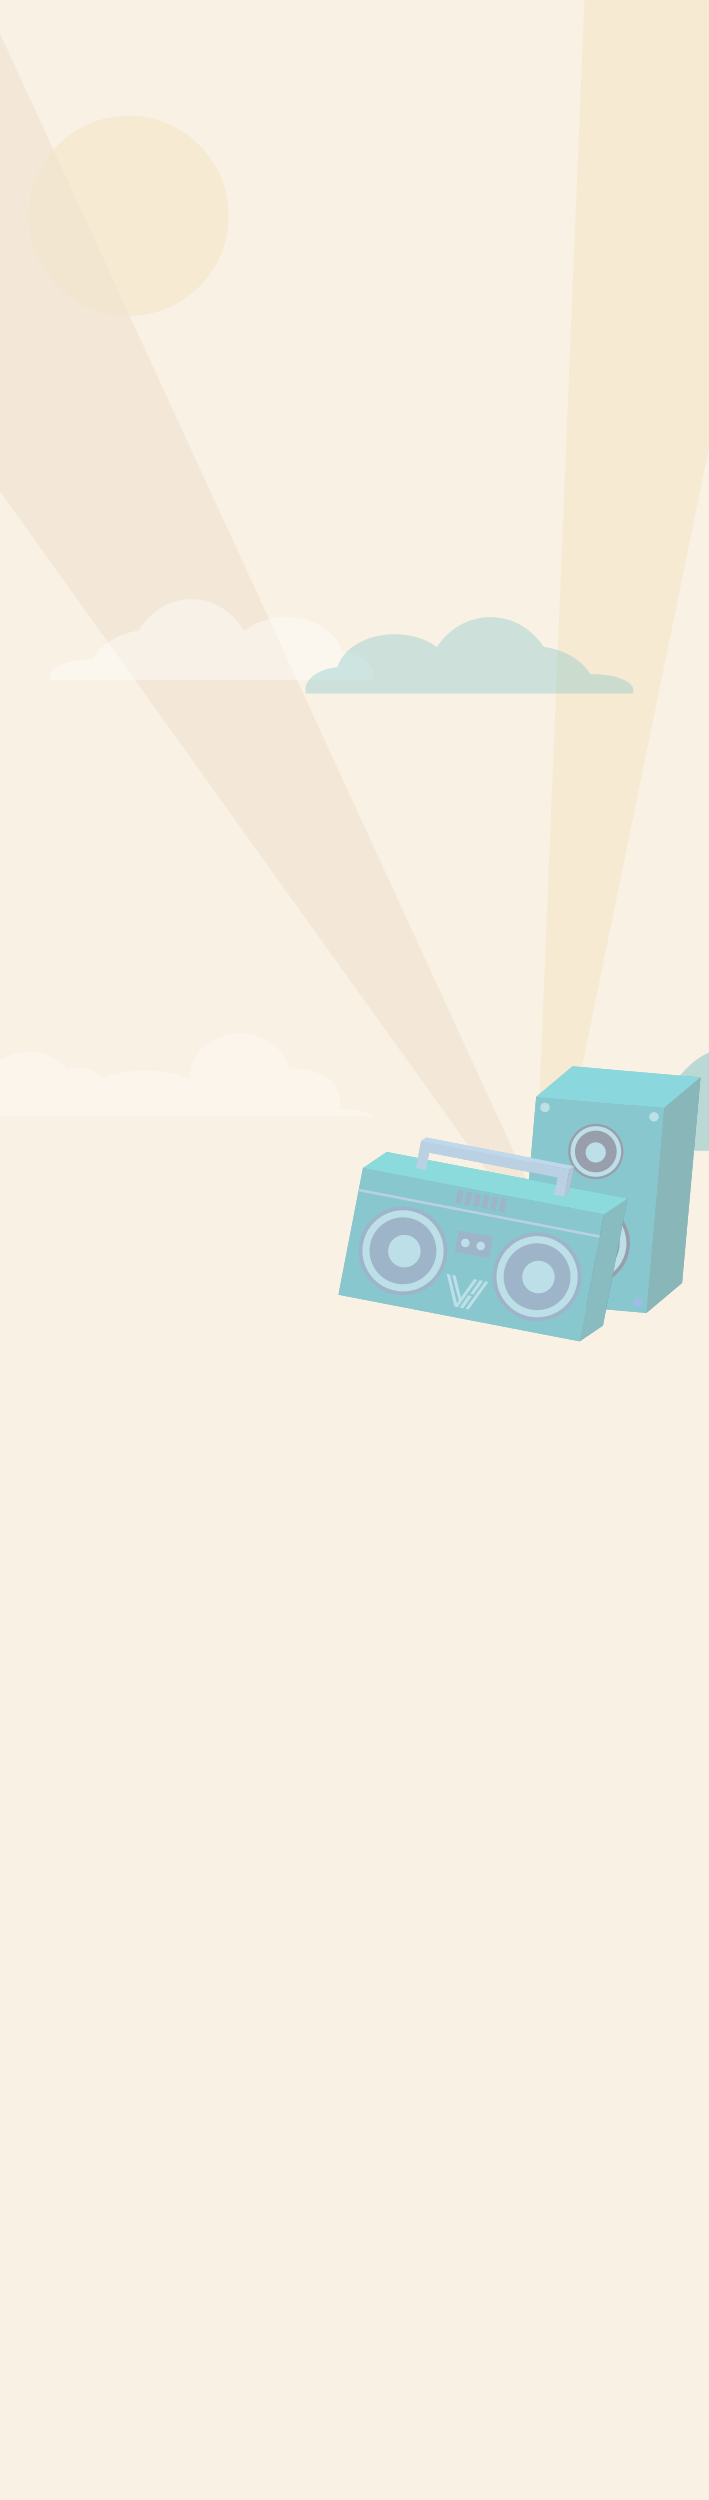
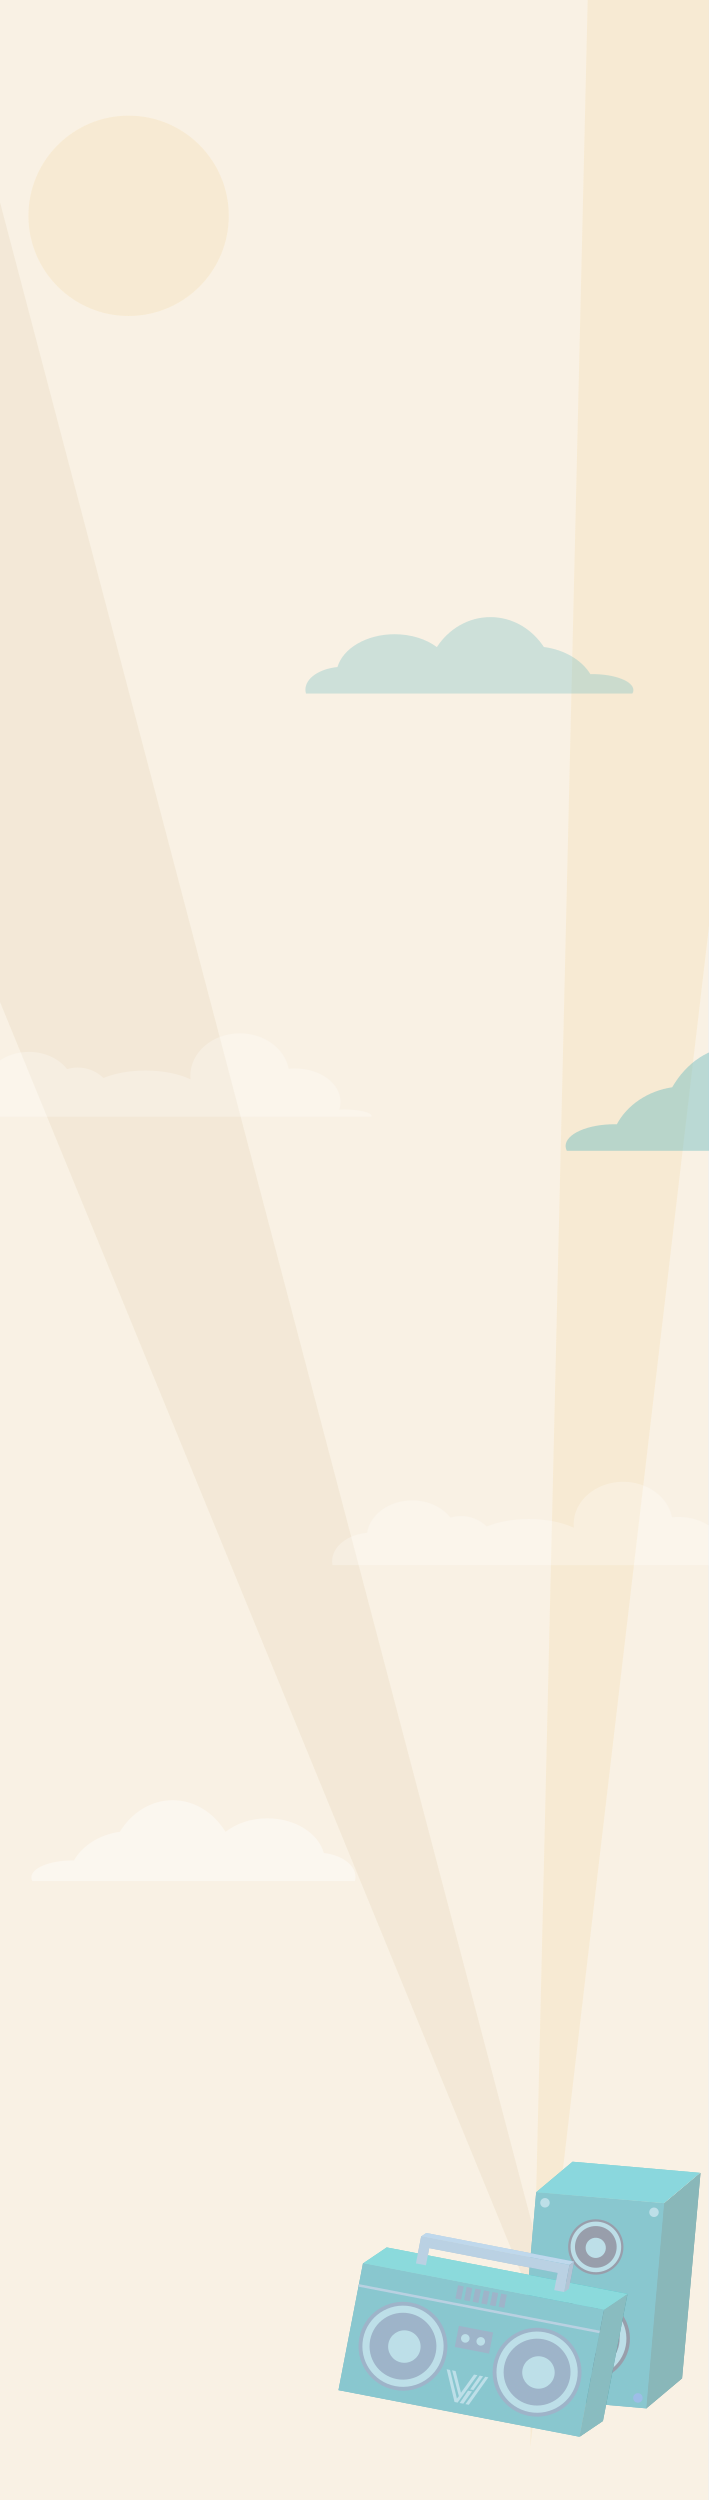
- <svg xmlns="http://www.w3.org/2000/svg" viewBox="0 0 1121 3956">
+ <svg xmlns="http://www.w3.org/2000/svg" version="1.1" viewBox="0 0 1121 3956">
  <defs>
-     <style>
-       .cls-1, .cls-3, .cls-4 {
+     <style>.cls-1, .cls-3, .cls-4 {
        isolation: isolate;
      }

      .cls-2 {
        fill: #f9f1e4;
      }

      .cls-3 {
        fill: #f7e6c6;
        opacity: 0.58;
      }

      .cls-4 {
        fill: #efe3ce;
        opacity: 0.6;
      }

      .cls-5 {
        opacity: 0.4;
      }

      .cls-6 {
        fill: #fff;
      }

      .cls-7 {
        opacity: 0.25;
      }

      .cls-8 {
        opacity: 0.43;
      }

      .cls-9 {
        fill: #66b9bf;
      }

      .cls-10 {
        opacity: 0.3;
      }

      .cls-11 {
        fill: #07889b;
      }

      .cls-12 {
        fill: #27334f;
      }

      .cls-13 {
        fill: #74bbce;
      }

      .cls-14 {
        fill: #3175cd;
      }

      .cls-15 {
        fill: #06666d;
      }

      .cls-16 {
        fill: #09abb7;
      }

      .cls-17 {
        opacity: 0.5;
      }

      .cls-18 {
        opacity: 0.05;
        mix-blend-mode: lighten;
      }

      .cls-19 {
        fill: #33608c;
      }

      .cls-20 {
        fill: #6c9fc1;
      }

      .cls-21 {
        fill: #0bb1b5;
      }

      .cls-22 {
        fill: #06727a;
      }

      .cls-23 {
        fill: #6e9fc4;
      }

      .cls-24 {
        fill: #78add6;
      }

      .cls-25 {
        fill: #5c83a7;
-       }
-     </style>
+       }</style>
  </defs>
-   <g class="cls-1">
-     <g id="Layer_1" data-name="Layer 1">
+   <g class="cls-1" style="isolation:isolate">
+     <g data-name="Layer 1">
      <g id="portrait_bg" data-name="portrait bg">
-         <rect class="cls-2" width="1121" height="1978" />
-       </g>
-       <g>
-         <circle class="cls-3" cx="203.5" cy="341.5" r="158.5" />
-         <polygon class="cls-4" points="-62 -82 -415 198 930 2077 -62 -82" />
-         <g class="cls-5">
-           <path class="cls-6" d="M592,1069.4c0-18.9-21.6-34.6-50.1-37.8-8.6-31.4-45.4-54.9-89.4-54.9-26,0-49.5,8.2-66.1,21.4-18.6-30.3-49.1-50.1-83.7-50.1s-65.1,19.8-83.6,50c-32.3,4.5-59.3,21.9-72.7,45.4h-3c-35.5,0-64.3,12-64.3,26.8a13.16,13.16,0,0,0,1.5,5.8H591.1a25,25,0,0,0,.9-6.6Z" />
-         </g>
-         <polygon class="cls-3" points="931.7 -172.2 839 2088 1330 -305 931.7 -172.2" />
-         <g class="cls-7">
-           <path class="cls-6" d="M402.5,1766.8a.35.35,0,0,0,.1.2h-.3l.2-.2Z" />
-           <path class="cls-6" d="M-81,1761c0-23.2,24.1-42.4,55.3-45.2,4.6-28.9,34.8-51.3,71.3-51.3,25.5,0,47.9,10.9,60.6,27.3a58.25,58.25,0,0,1,57.5,14c17.8-7.3,41-11.8,66.5-11.8,27.8,0,53,5.3,71.3,13.9a50.63,50.63,0,0,1-.3-5.5c0-37.2,35.1-67.3,78.4-67.3,38.9,0,71.1,24.3,77.3,56.1,3.3-.3,6.7-.5,10.1-.5,39.7,0,71.9,23.7,71.9,52.9a42,42,0,0,1-1.9,12.2c2.5-.1,5-.2,7.7-.2,23.9,0,43.3,4.7,43.3,10.4a3.55,3.55,0,0,1-.2,1H402.6c-.1-.1-.1-.1-.1-.2h-.1c0,.1-.1.1-.1.2H-80.5a40.62,40.62,0,0,1-.5-6Z" />
-         </g>
-         <rect class="cls-2" y="1978" width="1121" height="1978" />
-       </g>
-       <g class="cls-8">
-         <path class="cls-9" d="M1513,1812.5c0-24.4-26-44.7-60.3-48.7-10.4-40.4-54.7-70.8-107.7-70.8-31.3,0-59.6,10.6-79.7,27.6-22.4-39.1-59.2-64.6-100.8-64.6s-78.4,25.5-100.8,64.5c-38.9,5.8-71.4,28.2-87.6,58.5h-3.6c-42.8,0-77.5,15.4-77.5,34.5a16.68,16.68,0,0,0,1.9,7.5h615A34.77,34.77,0,0,0,1513,1812.5Z" />
-       </g>
-       <g class="cls-10">
-         <path class="cls-9" d="M483.3,1091.2c0-17.9,21.9-32.8,50.7-35.7,8.7-29.6,45.9-51.9,90.4-51.9,26.3,0,50.1,7.8,66.9,20.3,18.8-28.7,49.7-47.4,84.7-47.4s65.8,18.7,84.6,47.3c32.7,4.3,60,20.7,73.6,42.9h3c35.9,0,65.1,11.3,65.1,25.3a11.25,11.25,0,0,1-1.6,5.5H484.2A22.84,22.84,0,0,1,483.3,1091.2Z" />
-       </g>
-       <g>
-         <g>
-           <g>
-             <g>
-               <rect class="cls-11" x="773.03" y="1804.67" width="325.69" height="203.79" transform="translate(-1044.61 2673.75) rotate(-85.03)" />
-               <circle class="cls-12" cx="930.55" cy="1967.43" r="66.3" transform="translate(-1110.1 2724.03) rotate(-85.03)" />
-               <circle class="cls-13" cx="930.34" cy="1969.59" r="24.2" transform="translate(-1112.44 2725.79) rotate(-85.03)" />
-               <path class="cls-13" d="M935.91,1907a60.58,60.58,0,1,0,55.1,65.6h0A60.62,60.62,0,0,0,935.91,1907Zm-9.6,110a49.89,49.89,0,1,1,54-45.41h0a49.94,49.94,0,0,1-54,45.4Z" />
-               <circle class="cls-13" cx="862.38" cy="1752.32" r="7.5" transform="translate(-958.06 2459.64) rotate(-85.03)" />
-               <circle class="cls-14" cx="836.86" cy="2046.15" r="7.5" transform="translate(-1274.09 2702.6) rotate(-85.03)" />
-               <circle class="cls-13" cx="1034.88" cy="1767.32" r="7.5" transform="translate(-815.45 2645.19) rotate(-85.03)" />
-               <circle class="cls-14" cx="1009.36" cy="2061.13" r="7.5" transform="translate(-1131.47 2888.14) rotate(-85.03)" />
-               <circle class="cls-12" cx="942.81" cy="1822.21" r="43.8" transform="translate(-954.22 2603.61) rotate(-85.03)" />
-               <circle class="cls-13" cx="942.69" cy="1823.6" r="16" transform="translate(-955.72 2604.75) rotate(-85.03)" />
-               <path class="cls-13" d="M946.41,1782.21a40.05,40.05,0,1,0,36.4,43.4A40.05,40.05,0,0,0,946.41,1782.21ZM940,1855a33,33,0,1,1,35.7-30.05v.05A33,33,0,0,1,940,1855Z" />
+         <rect class="cls-2" width="1121" height="1978" fill="#f9f1e4" />
+       </g>
+       <rect class="cls-2" y="1978" width="1121" height="1978" fill="#f9f1e4" />
+       <circle class="cls-3" cx="203.5" cy="341.5" r="158.5" fill="#f7e6c6" opacity=".58" style="isolation:isolate" />
+       <polygon class="cls-4" transform="matrix(1 0 0 1.746 0 227.54)" points="-62 -82 -415 198 930 2077" fill="#efe3ce" opacity=".6" style="isolation:isolate" />
+       <g class="cls-5" transform="translate(-29.467 1900.6)" opacity=".4">
+         <path class="cls-6" d="m592 1069.4c0-18.9-21.6-34.6-50.1-37.8-8.6-31.4-45.4-54.9-89.4-54.9-26 0-49.5 8.2-66.1 21.4-18.6-30.3-49.1-50.1-83.7-50.1s-65.1 19.8-83.6 50c-32.3 4.5-59.3 21.9-72.7 45.4h-3c-35.5 0-64.3 12-64.3 26.8a13.16 13.16 0 0 0 1.5 5.8h510.5a25 25 0 0 0 0.9-6.6z" fill="#fff" />
+       </g>
+       <polygon class="cls-3" transform="matrix(1 0 0 1.746 0 227.54)" points="931.7 -172.2 839 2088 1330 -305" fill="#f7e6c6" opacity=".58" style="isolation:isolate" />
+       <g class="cls-7" fill="#fff" opacity=".25">
+         <path class="cls-6" d="m402.5 1766.8a0.35 0.35 0 0 0 0.1 0.2h-0.3z" />
+         <path class="cls-6" d="m-81 1761c0-23.2 24.1-42.4 55.3-45.2 4.6-28.9 34.8-51.3 71.3-51.3 25.5 0 47.9 10.9 60.6 27.3a58.25 58.25 0 0 1 57.5 14c17.8-7.3 41-11.8 66.5-11.8 27.8 0 53 5.3 71.3 13.9a50.63 50.63 0 0 1-0.3-5.5c0-37.2 35.1-67.3 78.4-67.3 38.9 0 71.1 24.3 77.3 56.1 3.3-0.3 6.7-0.5 10.1-0.5 39.7 0 71.9 23.7 71.9 52.9a42 42 0 0 1-1.9 12.2c2.5-0.1 5-0.2 7.7-0.2 23.9 0 43.3 4.7 43.3 10.4a3.55 3.55 0 0 1-0.2 1h-185.2c-0.1-0.1-0.1-0.1-0.1-0.2h-0.1c0 0.1-0.1 0.1-0.1 0.2h-482.8a40.62 40.62 0 0 1-0.5-6z" />
+       </g>
+       <g class="cls-7" transform="translate(606.54 709.67)" fill="#fff" opacity=".25">
+         <path class="cls-6" d="m402.5 1766.8a0.35 0.35 0 0 0 0.1 0.2h-0.3z" />
+         <path class="cls-6" d="m-81 1761c0-23.2 24.1-42.4 55.3-45.2 4.6-28.9 34.8-51.3 71.3-51.3 25.5 0 47.9 10.9 60.6 27.3a58.25 58.25 0 0 1 57.5 14c17.8-7.3 41-11.8 66.5-11.8 27.8 0 53 5.3 71.3 13.9a50.63 50.63 0 0 1-0.3-5.5c0-37.2 35.1-67.3 78.4-67.3 38.9 0 71.1 24.3 77.3 56.1 3.3-0.3 6.7-0.5 10.1-0.5 39.7 0 71.9 23.7 71.9 52.9a42 42 0 0 1-1.9 12.2c2.5-0.1 5-0.2 7.7-0.2 23.9 0 43.3 4.7 43.3 10.4a3.55 3.55 0 0 1-0.2 1h-185.2c-0.1-0.1-0.1-0.1-0.1-0.2h-0.1c0 0.1-0.1 0.1-0.1 0.2h-482.8a40.62 40.62 0 0 1-0.5-6z" />
+       </g>
+       <g class="cls-8" opacity=".43">
+         <path class="cls-9" d="m1513 1812.5c0-24.4-26-44.7-60.3-48.7-10.4-40.4-54.7-70.8-107.7-70.8-31.3 0-59.6 10.6-79.7 27.6-22.4-39.1-59.2-64.6-100.8-64.6s-78.4 25.5-100.8 64.5c-38.9 5.8-71.4 28.2-87.6 58.5h-3.6c-42.8 0-77.5 15.4-77.5 34.5a16.68 16.68 0 0 0 1.9 7.5h615a34.77 34.77 0 0 0 1.1-8.5z" fill="#66b9bf" />
+       </g>
+       <g class="cls-10" opacity=".3">
+         <path class="cls-9" d="m483.3 1091.2c0-17.9 21.9-32.8 50.7-35.7 8.7-29.6 45.9-51.9 90.4-51.9 26.3 0 50.1 7.8 66.9 20.3 18.8-28.7 49.7-47.4 84.7-47.4s65.8 18.7 84.6 47.3c32.7 4.3 60 20.7 73.6 42.9h3c35.9 0 65.1 11.3 65.1 25.3a11.25 11.25 0 0 1-1.6 5.5h-516.5a22.84 22.84 0 0 1-0.9-6.3z" fill="#66b9bf" />
+       </g>
+       <g transform="translate(0 1733.4)">
+         <rect class="cls-11" transform="rotate(-85.03 935.87 1906.6)" x="773.03" y="1804.7" width="325.69" height="203.79" fill="#07889b" />
+         <circle class="cls-12" transform="rotate(-85.03 930.55 1967.4)" cx="930.55" cy="1967.4" r="66.3" fill="#27334f" />
+         <g fill="#74bbce">
+           <circle class="cls-13" transform="rotate(-85.03 930.34 1969.6)" cx="930.34" cy="1969.6" r="24.2" />
+           <path class="cls-13" d="m935.91 1907a60.58 60.58 0 1 0 55.1 65.6 60.62 60.62 0 0 0-55.1-65.6zm-9.6 110a49.89 49.89 0 1 1 54-45.41 49.94 49.94 0 0 1-54 45.4z" />
+           <circle class="cls-13" transform="rotate(-85.03 862.38 1752.3)" cx="862.38" cy="1752.3" r="7.5" />
+         </g>
+         <circle class="cls-14" transform="rotate(-85.03 836.87 2046.1)" cx="836.86" cy="2046.2" r="7.5" fill="#3175cd" />
+         <circle class="cls-13" transform="rotate(-85.03 1034.9 1767.3)" cx="1034.9" cy="1767.3" r="7.5" fill="#74bbce" />
+         <circle class="cls-14" transform="rotate(-85.03 1009.4 2061.1)" cx="1009.4" cy="2061.1" r="7.5" fill="#3175cd" />
+         <circle class="cls-12" transform="rotate(-85.03 942.81 1822.2)" cx="942.81" cy="1822.2" r="43.8" fill="#27334f" />
+         <circle class="cls-13" transform="rotate(-85.03 942.69 1823.6)" cx="942.69" cy="1823.6" r="16" fill="#74bbce" />
+         <path class="cls-13" d="m946.41 1782.2a40.05 40.05 0 1 0 36.4 43.4 40.05 40.05 0 0 0-36.4-43.4zm-6.41 72.79a33 33 0 1 1 35.7-30.05v0.05a33 33 0 0 1-35.7 30z" fill="#74bbce" />
+         <polyline class="cls-15" points="1079.3 2030.1 1022.8 2077.6 1051 1753.2 1108.5 1704.9" fill="#06666d" />
+         <polygon class="cls-16" points="848.51 1735.6 906.01 1687.3 1107.6 1704.9 1050.6 1752.7" fill="#09abb7" />
+         <g class="cls-17" opacity=".5">
+           <g fill="#fff">
+             <rect class="cls-6" transform="rotate(-85.03 935.87 1906.6)" x="773.03" y="1804.7" width="325.69" height="203.79" />
+             <circle class="cls-6" transform="rotate(-85.03 930.55 1967.4)" cx="930.55" cy="1967.4" r="66.3" />
+             <circle class="cls-6" transform="rotate(-85.03 930.34 1969.6)" cx="930.34" cy="1969.6" r="24.2" />
+             <path class="cls-6" d="m935.91 1907a60.58 60.58 0 1 0 55.1 65.6 60.62 60.62 0 0 0-55.1-65.6zm-9.6 110a49.89 49.89 0 1 1 54-45.41 49.94 49.94 0 0 1-54 45.4z" />
+             <circle class="cls-6" transform="rotate(-85.03 862.38 1752.3)" cx="862.38" cy="1752.3" r="7.5" />
+             <circle class="cls-6" transform="rotate(-85.03 836.87 2046.1)" cx="836.86" cy="2046.2" r="7.5" />
+             <circle class="cls-6" transform="rotate(-85.03 1034.9 1767.3)" cx="1034.9" cy="1767.3" r="7.5" />
+             <circle class="cls-6" transform="rotate(-85.03 1009.4 2061.1)" cx="1009.4" cy="2061.1" r="7.5" />
+             <circle class="cls-6" transform="rotate(-85.03 942.81 1822.2)" cx="942.81" cy="1822.2" r="43.8" />
+             <circle class="cls-6" transform="rotate(-85.03 942.69 1823.6)" cx="942.69" cy="1823.6" r="16" />
+             <path class="cls-6" d="m946.41 1782.2a40.05 40.05 0 1 0 36.4 43.4 40.05 40.05 0 0 0-36.4-43.4zm-6.41 72.79a33 33 0 1 1 35.7-30.05v0.05a33 33 0 0 1-35.7 30z" />
+             <polyline class="cls-6" points="1079.3 2030.1 1022.8 2077.6 1051 1753.2 1108.5 1704.9" />
+             <polygon class="cls-6" points="848.51 1735.6 906.01 1687.3 1107.6 1704.9 1050.6 1752.7" />
+           </g>
+         </g>
+         <g class="cls-18" opacity=".05" style="mix-blend-mode:lighten">
+           <g fill="#fff">
+             <rect class="cls-6" transform="rotate(-85.03 935.87 1906.6)" x="773.03" y="1804.7" width="325.69" height="203.79" />
+             <circle class="cls-6" transform="rotate(-85.03 930.55 1967.4)" cx="930.55" cy="1967.4" r="66.3" />
+             <circle class="cls-6" transform="rotate(-85.03 930.34 1969.6)" cx="930.34" cy="1969.6" r="24.2" />
+             <path class="cls-6" d="m935.91 1907a60.58 60.58 0 1 0 55.1 65.6 60.62 60.62 0 0 0-55.1-65.6zm-9.6 110a49.89 49.89 0 1 1 54-45.41 49.94 49.94 0 0 1-54 45.4z" />
+             <circle class="cls-6" transform="rotate(-85.03 862.38 1752.3)" cx="862.38" cy="1752.3" r="7.5" />
+             <circle class="cls-6" transform="rotate(-85.03 836.87 2046.1)" cx="836.86" cy="2046.2" r="7.5" />
+             <circle class="cls-6" transform="rotate(-85.03 1034.9 1767.3)" cx="1034.9" cy="1767.3" r="7.5" />
+             <circle class="cls-6" transform="rotate(-85.03 1009.4 2061.1)" cx="1009.4" cy="2061.1" r="7.5" />
+             <circle class="cls-6" transform="rotate(-85.03 942.81 1822.2)" cx="942.81" cy="1822.2" r="43.8" />
+             <circle class="cls-6" transform="rotate(-85.03 942.69 1823.6)" cx="942.69" cy="1823.6" r="16" />
+             <path class="cls-6" d="m946.41 1782.2a40.05 40.05 0 1 0 36.4 43.4 40.05 40.05 0 0 0-36.4-43.4zm-6.41 72.79a33 33 0 1 1 35.7-30.05v0.05a33 33 0 0 1-35.7 30z" />
+             <polyline class="cls-6" points="1079.3 2030.1 1022.8 2077.6 1051 1753.2 1108.5 1704.9" />
+             <polygon class="cls-6" points="848.51 1735.6 906.01 1687.3 1107.6 1704.9 1050.6 1752.7" />
+           </g>
+           <g class="cls-17" opacity=".5">
+             <g fill="#fff">
+               <rect class="cls-6" transform="rotate(-85.03 935.87 1906.6)" x="773.03" y="1804.7" width="325.69" height="203.79" />
+               <circle class="cls-6" transform="rotate(-85.03 930.55 1967.4)" cx="930.55" cy="1967.4" r="66.3" />
+               <circle class="cls-6" transform="rotate(-85.03 930.34 1969.6)" cx="930.34" cy="1969.6" r="24.2" />
+               <path class="cls-6" d="m935.91 1907a60.58 60.58 0 1 0 55.1 65.6 60.62 60.62 0 0 0-55.1-65.6zm-9.6 110a49.89 49.89 0 1 1 54-45.41 49.94 49.94 0 0 1-54 45.4z" />
+               <circle class="cls-6" transform="rotate(-85.03 862.38 1752.3)" cx="862.38" cy="1752.3" r="7.5" />
+               <circle class="cls-6" transform="rotate(-85.03 836.87 2046.1)" cx="836.86" cy="2046.2" r="7.5" />
+               <circle class="cls-6" transform="rotate(-85.03 1034.9 1767.3)" cx="1034.9" cy="1767.3" r="7.5" />
+               <circle class="cls-6" transform="rotate(-85.03 1009.4 2061.1)" cx="1009.4" cy="2061.1" r="7.5" />
+               <circle class="cls-6" transform="rotate(-85.03 942.81 1822.2)" cx="942.81" cy="1822.2" r="43.8" />
+               <circle class="cls-6" transform="rotate(-85.03 942.69 1823.6)" cx="942.69" cy="1823.6" r="16" />
+               <path class="cls-6" d="m946.41 1782.2a40.05 40.05 0 1 0 36.4 43.4 40.05 40.05 0 0 0-36.4-43.4zm-6.41 72.79a33 33 0 1 1 35.7-30.05v0.05a33 33 0 0 1-35.7 30z" />
+               <polyline class="cls-6" points="1079.3 2030.1 1022.8 2077.6 1051 1753.2 1108.5 1704.9" />
+               <polygon class="cls-6" points="848.51 1735.6 906.01 1687.3 1107.6 1704.9 1050.6 1752.7" />
            </g>
-             <polyline class="cls-15" points="1079.31 2030.11 1022.81 2077.61 1051.01 1753.21 1108.51 1704.91" />
-             <polygon class="cls-16" points="848.51 1735.61 906.01 1687.31 1107.61 1704.91 1050.61 1752.71 848.51 1735.61" />
-           </g>
-           <g class="cls-17">
-             <g>
-               <g>
-                 <rect class="cls-6" x="773.03" y="1804.67" width="325.69" height="203.79" transform="translate(-1044.61 2673.75) rotate(-85.03)" />
-                 <circle class="cls-6" cx="930.55" cy="1967.43" r="66.3" transform="translate(-1110.1 2724.03) rotate(-85.03)" />
-                 <circle class="cls-6" cx="930.34" cy="1969.59" r="24.2" transform="translate(-1112.44 2725.79) rotate(-85.03)" />
-                 <path class="cls-6" d="M935.91,1907a60.58,60.58,0,1,0,55.1,65.6h0A60.62,60.62,0,0,0,935.91,1907Zm-9.6,110a49.89,49.89,0,1,1,54-45.41h0a49.94,49.94,0,0,1-54,45.4Z" />
-                 <circle class="cls-6" cx="862.38" cy="1752.32" r="7.5" transform="translate(-958.06 2459.64) rotate(-85.03)" />
-                 <circle class="cls-6" cx="836.86" cy="2046.15" r="7.5" transform="translate(-1274.09 2702.6) rotate(-85.03)" />
-                 <circle class="cls-6" cx="1034.88" cy="1767.32" r="7.5" transform="translate(-815.45 2645.19) rotate(-85.03)" />
-                 <circle class="cls-6" cx="1009.36" cy="2061.13" r="7.5" transform="translate(-1131.47 2888.14) rotate(-85.03)" />
-                 <circle class="cls-6" cx="942.81" cy="1822.21" r="43.8" transform="translate(-954.22 2603.61) rotate(-85.03)" />
-                 <circle class="cls-6" cx="942.69" cy="1823.6" r="16" transform="translate(-955.72 2604.75) rotate(-85.03)" />
-                 <path class="cls-6" d="M946.41,1782.21a40.05,40.05,0,1,0,36.4,43.4A40.05,40.05,0,0,0,946.41,1782.21ZM940,1855a33,33,0,1,1,35.7-30.05v.05A33,33,0,0,1,940,1855Z" />
-               </g>
-               <polyline class="cls-6" points="1079.31 2030.11 1022.81 2077.61 1051.01 1753.21 1108.51 1704.91" />
-               <polygon class="cls-6" points="848.51 1735.61 906.01 1687.31 1107.61 1704.91 1050.61 1752.71 848.51 1735.61" />
-             </g>
-           </g>
-         </g>
-         <g class="cls-18">
-           <g>
-             <g>
-               <g>
-                 <rect class="cls-6" x="773.03" y="1804.67" width="325.69" height="203.79" transform="translate(-1044.61 2673.75) rotate(-85.03)" />
-                 <circle class="cls-6" cx="930.55" cy="1967.43" r="66.3" transform="translate(-1110.1 2724.03) rotate(-85.03)" />
-                 <circle class="cls-6" cx="930.34" cy="1969.59" r="24.2" transform="translate(-1112.44 2725.79) rotate(-85.03)" />
-                 <path class="cls-6" d="M935.91,1907a60.58,60.58,0,1,0,55.1,65.6h0A60.62,60.62,0,0,0,935.91,1907Zm-9.6,110a49.89,49.89,0,1,1,54-45.41h0a49.94,49.94,0,0,1-54,45.4Z" />
-                 <circle class="cls-6" cx="862.38" cy="1752.32" r="7.5" transform="translate(-958.06 2459.64) rotate(-85.03)" />
-                 <circle class="cls-6" cx="836.86" cy="2046.15" r="7.5" transform="translate(-1274.09 2702.6) rotate(-85.03)" />
-                 <circle class="cls-6" cx="1034.88" cy="1767.32" r="7.5" transform="translate(-815.45 2645.19) rotate(-85.03)" />
-                 <circle class="cls-6" cx="1009.36" cy="2061.13" r="7.5" transform="translate(-1131.47 2888.14) rotate(-85.03)" />
-                 <circle class="cls-6" cx="942.81" cy="1822.21" r="43.8" transform="translate(-954.22 2603.61) rotate(-85.03)" />
-                 <circle class="cls-6" cx="942.69" cy="1823.6" r="16" transform="translate(-955.72 2604.75) rotate(-85.03)" />
-                 <path class="cls-6" d="M946.41,1782.21a40.05,40.05,0,1,0,36.4,43.4A40.05,40.05,0,0,0,946.41,1782.21ZM940,1855a33,33,0,1,1,35.7-30.05v.05A33,33,0,0,1,940,1855Z" />
-               </g>
-               <polyline class="cls-6" points="1079.31 2030.11 1022.81 2077.61 1051.01 1753.21 1108.51 1704.91" />
-               <polygon class="cls-6" points="848.51 1735.61 906.01 1687.31 1107.61 1704.91 1050.61 1752.71 848.51 1735.61" />
-             </g>
-             <g class="cls-17">
-               <g>
-                 <g>
-                   <rect class="cls-6" x="773.03" y="1804.67" width="325.69" height="203.79" transform="translate(-1044.61 2673.75) rotate(-85.03)" />
-                   <circle class="cls-6" cx="930.55" cy="1967.43" r="66.3" transform="translate(-1110.1 2724.03) rotate(-85.03)" />
-                   <circle class="cls-6" cx="930.34" cy="1969.59" r="24.2" transform="translate(-1112.44 2725.79) rotate(-85.03)" />
-                   <path class="cls-6" d="M935.91,1907a60.58,60.58,0,1,0,55.1,65.6h0A60.62,60.62,0,0,0,935.91,1907Zm-9.6,110a49.89,49.89,0,1,1,54-45.41h0a49.94,49.94,0,0,1-54,45.4Z" />
-                   <circle class="cls-6" cx="862.38" cy="1752.32" r="7.5" transform="translate(-958.06 2459.64) rotate(-85.03)" />
-                   <circle class="cls-6" cx="836.86" cy="2046.15" r="7.5" transform="translate(-1274.09 2702.6) rotate(-85.03)" />
-                   <circle class="cls-6" cx="1034.88" cy="1767.32" r="7.5" transform="translate(-815.45 2645.19) rotate(-85.03)" />
-                   <circle class="cls-6" cx="1009.36" cy="2061.13" r="7.5" transform="translate(-1131.47 2888.14) rotate(-85.03)" />
-                   <circle class="cls-6" cx="942.81" cy="1822.21" r="43.8" transform="translate(-954.22 2603.61) rotate(-85.03)" />
-                   <circle class="cls-6" cx="942.69" cy="1823.6" r="16" transform="translate(-955.72 2604.75) rotate(-85.03)" />
-                   <path class="cls-6" d="M946.41,1782.21a40.05,40.05,0,1,0,36.4,43.4A40.05,40.05,0,0,0,946.41,1782.21ZM940,1855a33,33,0,1,1,35.7-30.05v.05A33,33,0,0,1,940,1855Z" />
-                 </g>
-                 <polyline class="cls-6" points="1079.31 2030.11 1022.81 2077.61 1051.01 1753.21 1108.51 1704.91" />
-                 <polygon class="cls-6" points="848.51 1735.61 906.01 1687.31 1107.61 1704.91 1050.61 1752.71 848.51 1735.61" />
-               </g>
-             </g>
-           </g>
-         </g>
-       </g>
-       <g>
-         <g>
-           <g>
-             <rect class="cls-11" x="643.3" y="1790.92" width="204.8" height="388.39" transform="translate(-1344.86 2340.53) rotate(-79.06)" />
-             <g>
-               <circle class="cls-19" cx="637.67" cy="1979.34" r="70.3" transform="translate(-1426.71 2229.78) rotate(-79.06)" />
-               <circle class="cls-13" cx="639.87" cy="1979.79" r="25.7" transform="translate(-1425.38 2232.31) rotate(-79.06)" />
-               <path class="cls-13" d="M574.61,1967.11a64.27,64.27,0,1,0,75.3-50.9h0A64.32,64.32,0,0,0,574.61,1967.11Zm115,22.2a52.91,52.91,0,1,1-41.9-62,52.91,52.91,0,0,1,41.9,62h0Z" />
-             </g>
-             <g>
-               <circle class="cls-19" cx="849.86" cy="2020.36" r="70.3" transform="translate(-1295.07 2471.34) rotate(-79.06)" />
-               <circle class="cls-13" cx="852.05" cy="2020.8" r="25.7" transform="translate(-1293.73 2473.85) rotate(-79.06)" />
-               <path class="cls-13" d="M786.81,2008.11a64.27,64.27,0,1,0,75.3-50.9h0A64.32,64.32,0,0,0,786.81,2008.11Zm115,22.2a52.91,52.91,0,1,1-41.9-62,52.91,52.91,0,0,1,41.9,62h0Z" />
-             </g>
-             <rect class="cls-20" x="756.35" y="1725.69" width="4" height="388.49" transform="translate(-1270.61 2300.14) rotate(-79.06)" />
-             <rect class="cls-19" x="716.56" y="1889.58" width="21.2" height="9.1" transform="translate(-1270.55 2248.6) rotate(-79.06)" />
-             <rect class="cls-19" x="771.14" y="1900.19" width="21.2" height="9.1" transform="translate(-1236.74 2310.79) rotate(-79.06)" />
-             <rect class="cls-19" x="757.54" y="1897.6" width="21.2" height="9.1" transform="translate(-1245.22 2295.33) rotate(-79.06)" />
-             <rect class="cls-19" x="743.85" y="1894.87" width="21.2" height="9.1" transform="translate(-1253.63 2279.69) rotate(-79.06)" />
-             <rect class="cls-19" x="730.24" y="1892.29" width="21.2" height="9.1" transform="translate(-1262.12 2264.23) rotate(-79.06)" />
-             <rect class="cls-19" x="784.86" y="1902.79" width="21.2" height="9.1" transform="translate(-1228.18 2326.36) rotate(-79.06)" />
-             <rect class="cls-19" x="733" y="1941.42" width="34" height="55.2" transform="translate(-1325.57 2331.71) rotate(-79.06)" />
-             <circle class="cls-13" cx="736.3" cy="1966.86" r="6.8" transform="translate(-1334.56 2316.5) rotate(-79.06)" />
-             <circle class="cls-13" cx="760.75" cy="1971.57" r="6.8" transform="translate(-1319.36 2344.33) rotate(-79.06)" />
-             <g>
-               <polygon class="cls-13" points="750.11 2024.11 729.41 2052.91 720.91 2018.51 715.41 2017.41 726.11 2058.21 723.01 2062.21 712.11 2016.81 706.81 2015.71 719.21 2067.51 724.11 2068.51 755.41 2025.11 750.11 2024.11" />
-               <polygon class="cls-13" points="767.91 2027.51 736.51 2070.91 741.81 2071.91 772.81 2028.51 767.91 2027.51" />
-               <polygon class="cls-13" points="749.01 2048.61 764.41 2026.91 759.11 2025.81 743.91 2047.61 749.01 2048.61" />
-               <polygon class="cls-13" points="740.61 2049.61 727.41 2069.11 733.11 2070.21 746.91 2050.81 740.61 2049.61" />
-             </g>
-             <polygon class="cls-21" points="957.11 1921.71 994.01 1896.71 611.91 1822.91 574.91 1847.91 957.11 1921.71" />
-             <polygon class="cls-22" points="917.11 2122.61 954.11 2097.61 993.01 1896.51 955.71 1921.71 917.11 2122.61" />
-             <polygon class="cls-23" points="892.81 1893.51 877.01 1890.51 882.31 1863.31 679.21 1824.01 674.01 1851.21 658.21 1848.21 666.51 1805.11 901.11 1850.51 892.81 1893.51" />
-             <polygon class="cls-24" points="667.01 1805.21 674.51 1800.11 908.61 1845.41 901.11 1850.51 667.01 1805.21" />
-             <polygon class="cls-25" points="900.31 1888.41 892.81 1893.51 901.11 1850.51 908.61 1845.41 900.31 1888.41" />
-           </g>
-           <g class="cls-17">
-             <g>
-               <rect class="cls-6" x="643.3" y="1790.92" width="204.8" height="388.39" transform="translate(-1344.86 2340.53) rotate(-79.06)" />
-               <g>
-                 <circle class="cls-6" cx="637.67" cy="1979.34" r="70.3" transform="translate(-1426.71 2229.78) rotate(-79.06)" />
-                 <circle class="cls-6" cx="639.87" cy="1979.79" r="25.7" transform="translate(-1425.38 2232.31) rotate(-79.06)" />
-                 <path class="cls-6" d="M574.61,1967.11a64.27,64.27,0,1,0,75.3-50.9h0A64.32,64.32,0,0,0,574.61,1967.11Zm115,22.2a52.91,52.91,0,1,1-41.9-62,52.91,52.91,0,0,1,41.9,62h0Z" />
-               </g>
-               <g>
-                 <circle class="cls-6" cx="849.86" cy="2020.36" r="70.3" transform="translate(-1295.07 2471.34) rotate(-79.06)" />
-                 <circle class="cls-6" cx="852.05" cy="2020.8" r="25.7" transform="translate(-1293.73 2473.85) rotate(-79.06)" />
-                 <path class="cls-6" d="M786.81,2008.11a64.27,64.27,0,1,0,75.3-50.9h0A64.32,64.32,0,0,0,786.81,2008.11Zm115,22.2a52.91,52.91,0,1,1-41.9-62,52.91,52.91,0,0,1,41.9,62h0Z" />
-               </g>
-               <rect class="cls-6" x="756.35" y="1725.69" width="4" height="388.49" transform="translate(-1270.61 2300.14) rotate(-79.06)" />
-               <rect class="cls-6" x="716.56" y="1889.58" width="21.2" height="9.1" transform="translate(-1270.55 2248.6) rotate(-79.06)" />
-               <rect class="cls-6" x="771.14" y="1900.19" width="21.2" height="9.1" transform="translate(-1236.74 2310.79) rotate(-79.06)" />
-               <rect class="cls-6" x="757.54" y="1897.6" width="21.2" height="9.1" transform="translate(-1245.22 2295.33) rotate(-79.06)" />
-               <rect class="cls-6" x="743.85" y="1894.87" width="21.2" height="9.1" transform="translate(-1253.63 2279.69) rotate(-79.06)" />
-               <rect class="cls-6" x="730.24" y="1892.29" width="21.2" height="9.1" transform="translate(-1262.12 2264.23) rotate(-79.06)" />
-               <rect class="cls-6" x="784.86" y="1902.79" width="21.2" height="9.1" transform="translate(-1228.18 2326.36) rotate(-79.06)" />
-               <rect class="cls-6" x="733" y="1941.42" width="34" height="55.2" transform="translate(-1325.57 2331.71) rotate(-79.06)" />
-               <circle class="cls-6" cx="736.3" cy="1966.86" r="6.8" transform="translate(-1334.56 2316.5) rotate(-79.06)" />
-               <circle class="cls-6" cx="760.75" cy="1971.57" r="6.8" transform="translate(-1319.36 2344.33) rotate(-79.06)" />
-               <g>
-                 <polygon class="cls-6" points="750.11 2024.11 729.41 2052.91 720.91 2018.51 715.41 2017.41 726.11 2058.21 723.01 2062.21 712.11 2016.81 706.81 2015.71 719.21 2067.51 724.11 2068.51 755.41 2025.11 750.11 2024.11" />
-                 <polygon class="cls-6" points="767.91 2027.51 736.51 2070.91 741.81 2071.91 772.81 2028.51 767.91 2027.51" />
-                 <polygon class="cls-6" points="749.01 2048.61 764.41 2026.91 759.11 2025.81 743.91 2047.61 749.01 2048.61" />
-                 <polygon class="cls-6" points="740.61 2049.61 727.41 2069.11 733.11 2070.21 746.91 2050.81 740.61 2049.61" />
-               </g>
-               <polygon class="cls-6" points="957.11 1921.71 994.01 1896.71 611.91 1822.91 574.91 1847.91 957.11 1921.71" />
-               <polygon class="cls-6" points="917.11 2122.61 954.11 2097.61 993.01 1896.51 955.71 1921.71 917.11 2122.61" />
-               <polygon class="cls-6" points="892.81 1893.51 877.01 1890.51 882.31 1863.31 679.21 1824.01 674.01 1851.21 658.21 1848.21 666.51 1805.11 901.11 1850.51 892.81 1893.51" />
-               <polygon class="cls-6" points="667.01 1805.21 674.51 1800.11 908.61 1845.41 901.11 1850.51 667.01 1805.21" />
-               <polygon class="cls-6" points="900.31 1888.41 892.81 1893.51 901.11 1850.51 908.61 1845.41 900.31 1888.41" />
-             </g>
-           </g>
-         </g>
-         <g class="cls-18">
-           <g>
-             <g>
-               <rect class="cls-6" x="643.3" y="1790.92" width="204.8" height="388.39" transform="translate(-1344.86 2340.53) rotate(-79.06)" />
-               <g>
-                 <circle class="cls-6" cx="637.67" cy="1979.34" r="70.3" transform="translate(-1426.71 2229.78) rotate(-79.06)" />
-                 <circle class="cls-6" cx="639.87" cy="1979.79" r="25.7" transform="translate(-1425.38 2232.31) rotate(-79.06)" />
-                 <path class="cls-6" d="M574.61,1967.11a64.27,64.27,0,1,0,75.3-50.9h0A64.32,64.32,0,0,0,574.61,1967.11Zm115,22.2a52.91,52.91,0,1,1-41.9-62,52.91,52.91,0,0,1,41.9,62h0Z" />
-               </g>
-               <g>
-                 <circle class="cls-6" cx="849.86" cy="2020.36" r="70.3" transform="translate(-1295.07 2471.34) rotate(-79.06)" />
-                 <circle class="cls-6" cx="852.05" cy="2020.8" r="25.7" transform="translate(-1293.73 2473.85) rotate(-79.06)" />
-                 <path class="cls-6" d="M786.81,2008.11a64.27,64.27,0,1,0,75.3-50.9h0A64.32,64.32,0,0,0,786.81,2008.11Zm115,22.2a52.91,52.91,0,1,1-41.9-62,52.91,52.91,0,0,1,41.9,62h0Z" />
-               </g>
-               <rect class="cls-6" x="756.35" y="1725.69" width="4" height="388.49" transform="translate(-1270.61 2300.14) rotate(-79.06)" />
-               <rect class="cls-6" x="716.56" y="1889.58" width="21.2" height="9.1" transform="translate(-1270.55 2248.6) rotate(-79.06)" />
-               <rect class="cls-6" x="771.14" y="1900.19" width="21.2" height="9.1" transform="translate(-1236.74 2310.79) rotate(-79.06)" />
-               <rect class="cls-6" x="757.54" y="1897.6" width="21.2" height="9.1" transform="translate(-1245.22 2295.33) rotate(-79.06)" />
-               <rect class="cls-6" x="743.85" y="1894.87" width="21.2" height="9.1" transform="translate(-1253.63 2279.69) rotate(-79.06)" />
-               <rect class="cls-6" x="730.24" y="1892.29" width="21.2" height="9.1" transform="translate(-1262.12 2264.23) rotate(-79.06)" />
-               <rect class="cls-6" x="784.86" y="1902.79" width="21.2" height="9.1" transform="translate(-1228.18 2326.36) rotate(-79.06)" />
-               <rect class="cls-6" x="733" y="1941.42" width="34" height="55.2" transform="translate(-1325.57 2331.71) rotate(-79.06)" />
-               <circle class="cls-6" cx="736.3" cy="1966.86" r="6.8" transform="translate(-1334.56 2316.5) rotate(-79.06)" />
-               <circle class="cls-6" cx="760.75" cy="1971.57" r="6.8" transform="translate(-1319.36 2344.33) rotate(-79.06)" />
-               <g>
-                 <polygon class="cls-6" points="750.11 2024.11 729.41 2052.91 720.91 2018.51 715.41 2017.41 726.11 2058.21 723.01 2062.21 712.11 2016.81 706.81 2015.71 719.21 2067.51 724.11 2068.51 755.41 2025.11 750.11 2024.11" />
-                 <polygon class="cls-6" points="767.91 2027.51 736.51 2070.91 741.81 2071.91 772.81 2028.51 767.91 2027.51" />
-                 <polygon class="cls-6" points="749.01 2048.61 764.41 2026.91 759.11 2025.81 743.91 2047.61 749.01 2048.61" />
-                 <polygon class="cls-6" points="740.61 2049.61 727.41 2069.11 733.11 2070.21 746.91 2050.81 740.61 2049.61" />
-               </g>
-               <polygon class="cls-6" points="957.11 1921.71 994.01 1896.71 611.91 1822.91 574.91 1847.91 957.11 1921.71" />
-               <polygon class="cls-6" points="917.11 2122.61 954.11 2097.61 993.01 1896.51 955.71 1921.71 917.11 2122.61" />
-               <polygon class="cls-6" points="892.81 1893.51 877.01 1890.51 882.31 1863.31 679.21 1824.01 674.01 1851.21 658.21 1848.21 666.51 1805.11 901.11 1850.51 892.81 1893.51" />
-               <polygon class="cls-6" points="667.01 1805.21 674.51 1800.11 908.61 1845.41 901.11 1850.51 667.01 1805.21" />
-               <polygon class="cls-6" points="900.31 1888.41 892.81 1893.51 901.11 1850.51 908.61 1845.41 900.31 1888.41" />
-             </g>
-             <g class="cls-17">
-               <g>
-                 <rect class="cls-6" x="643.3" y="1790.92" width="204.8" height="388.39" transform="translate(-1344.86 2340.53) rotate(-79.06)" />
-                 <g>
-                   <circle class="cls-6" cx="637.67" cy="1979.34" r="70.3" transform="translate(-1426.71 2229.78) rotate(-79.06)" />
-                   <circle class="cls-6" cx="639.87" cy="1979.79" r="25.7" transform="translate(-1425.38 2232.31) rotate(-79.06)" />
-                   <path class="cls-6" d="M574.61,1967.11a64.27,64.27,0,1,0,75.3-50.9h0A64.32,64.32,0,0,0,574.61,1967.11Zm115,22.2a52.91,52.91,0,1,1-41.9-62,52.91,52.91,0,0,1,41.9,62h0Z" />
-                 </g>
-                 <g>
-                   <circle class="cls-6" cx="849.86" cy="2020.36" r="70.3" transform="translate(-1295.07 2471.34) rotate(-79.06)" />
-                   <circle class="cls-6" cx="852.05" cy="2020.8" r="25.7" transform="translate(-1293.73 2473.85) rotate(-79.06)" />
-                   <path class="cls-6" d="M786.81,2008.11a64.27,64.27,0,1,0,75.3-50.9h0A64.32,64.32,0,0,0,786.81,2008.11Zm115,22.2a52.91,52.91,0,1,1-41.9-62,52.91,52.91,0,0,1,41.9,62h0Z" />
-                 </g>
-                 <rect class="cls-6" x="756.35" y="1725.69" width="4" height="388.49" transform="translate(-1270.61 2300.14) rotate(-79.06)" />
-                 <rect class="cls-6" x="716.56" y="1889.58" width="21.2" height="9.1" transform="translate(-1270.55 2248.6) rotate(-79.06)" />
-                 <rect class="cls-6" x="771.14" y="1900.19" width="21.2" height="9.1" transform="translate(-1236.74 2310.79) rotate(-79.06)" />
-                 <rect class="cls-6" x="757.54" y="1897.6" width="21.2" height="9.1" transform="translate(-1245.22 2295.33) rotate(-79.06)" />
-                 <rect class="cls-6" x="743.85" y="1894.87" width="21.2" height="9.1" transform="translate(-1253.63 2279.69) rotate(-79.06)" />
-                 <rect class="cls-6" x="730.24" y="1892.29" width="21.2" height="9.1" transform="translate(-1262.12 2264.23) rotate(-79.06)" />
-                 <rect class="cls-6" x="784.86" y="1902.79" width="21.2" height="9.1" transform="translate(-1228.18 2326.36) rotate(-79.06)" />
-                 <rect class="cls-6" x="733" y="1941.42" width="34" height="55.2" transform="translate(-1325.57 2331.71) rotate(-79.06)" />
-                 <circle class="cls-6" cx="736.3" cy="1966.86" r="6.8" transform="translate(-1334.56 2316.5) rotate(-79.06)" />
-                 <circle class="cls-6" cx="760.75" cy="1971.57" r="6.8" transform="translate(-1319.36 2344.33) rotate(-79.06)" />
-                 <g>
-                   <polygon class="cls-6" points="750.11 2024.11 729.41 2052.91 720.91 2018.51 715.41 2017.41 726.11 2058.21 723.01 2062.21 712.11 2016.81 706.81 2015.71 719.21 2067.51 724.11 2068.51 755.41 2025.11 750.11 2024.11" />
-                   <polygon class="cls-6" points="767.91 2027.51 736.51 2070.91 741.81 2071.91 772.81 2028.51 767.91 2027.51" />
-                   <polygon class="cls-6" points="749.01 2048.61 764.41 2026.91 759.11 2025.81 743.91 2047.61 749.01 2048.61" />
-                   <polygon class="cls-6" points="740.61 2049.61 727.41 2069.11 733.11 2070.21 746.91 2050.81 740.61 2049.61" />
-                 </g>
-                 <polygon class="cls-6" points="957.11 1921.71 994.01 1896.71 611.91 1822.91 574.91 1847.91 957.11 1921.71" />
-                 <polygon class="cls-6" points="917.11 2122.61 954.11 2097.61 993.01 1896.51 955.71 1921.71 917.11 2122.61" />
-                 <polygon class="cls-6" points="892.81 1893.51 877.01 1890.51 882.31 1863.31 679.21 1824.01 674.01 1851.21 658.21 1848.21 666.51 1805.11 901.11 1850.51 892.81 1893.51" />
-                 <polygon class="cls-6" points="667.01 1805.21 674.51 1800.11 908.61 1845.41 901.11 1850.51 667.01 1805.21" />
-                 <polygon class="cls-6" points="900.31 1888.41 892.81 1893.51 901.11 1850.51 908.61 1845.41 900.31 1888.41" />
-               </g>
+           </g>
+         </g>
+       </g>
+       <g transform="translate(0 1733.4)">
+         <rect class="cls-11" transform="rotate(-79.06 745.7 1985.1)" x="643.3" y="1790.9" width="204.8" height="388.39" fill="#07889b" />
+         <circle class="cls-19" transform="rotate(-79.06 637.67 1979.3)" cx="637.67" cy="1979.3" r="70.3" fill="#33608c" />
+         <circle class="cls-13" transform="rotate(-79.06 639.87 1979.8)" cx="639.87" cy="1979.8" r="25.7" fill="#74bbce" />
+         <path class="cls-13" d="m574.61 1967.1a64.27 64.27 0 1 0 75.3-50.9 64.32 64.32 0 0 0-75.3 50.9zm115 22.2a52.91 52.91 0 1 1-41.9-62 52.91 52.91 0 0 1 41.9 62z" fill="#74bbce" />
+         <circle class="cls-19" transform="rotate(-79.06 849.85 2020.4)" cx="849.86" cy="2020.4" r="70.3" fill="#33608c" />
+         <circle class="cls-13" transform="rotate(-79.06 852.05 2020.8)" cx="852.05" cy="2020.8" r="25.7" fill="#74bbce" />
+         <path class="cls-13" d="m786.81 2008.1a64.27 64.27 0 1 0 75.3-50.9 64.32 64.32 0 0 0-75.3 50.9zm115 22.2a52.91 52.91 0 1 1-41.9-62 52.91 52.91 0 0 1 41.9 62z" fill="#74bbce" />
+         <rect class="cls-20" transform="rotate(-79.06 758.35 1919.9)" x="756.35" y="1725.7" width="4" height="388.49" fill="#6c9fc1" />
+         <g fill="#33608c">
+           <rect class="cls-19" transform="rotate(-79.06 727.16 1894.1)" x="716.56" y="1889.6" width="21.2" height="9.1" />
+           <rect class="cls-19" transform="rotate(-79.06 781.74 1904.7)" x="771.14" y="1900.2" width="21.2" height="9.1" />
+           <rect class="cls-19" transform="rotate(-79.06 768.13 1902.1)" x="757.54" y="1897.6" width="21.2" height="9.1" />
+           <rect class="cls-19" transform="rotate(-79.06 754.45 1899.4)" x="743.85" y="1894.9" width="21.2" height="9.1" />
+           <rect class="cls-19" transform="rotate(-79.06 740.84 1896.8)" x="730.24" y="1892.3" width="21.2" height="9.1" />
+           <rect class="cls-19" transform="rotate(-79.06 795.46 1907.3)" x="784.86" y="1902.8" width="21.2" height="9.1" />
+           <rect class="cls-19" transform="rotate(-79.06 750 1969)" x="733" y="1941.4" width="34" height="55.2" />
+         </g>
+         <circle class="cls-13" transform="rotate(-79.06 736.29 1966.9)" cx="736.3" cy="1966.9" r="6.8" fill="#74bbce" />
+         <circle class="cls-13" transform="rotate(-79.06 760.75 1971.6)" cx="760.75" cy="1971.6" r="6.8" fill="#74bbce" />
+         <g fill="#74bbce">
+           <polygon class="cls-13" points="726.11 2058.2 723.01 2062.2 712.11 2016.8 706.81 2015.7 719.21 2067.5 724.11 2068.5 755.41 2025.1 750.11 2024.1 729.41 2052.9 720.91 2018.5 715.41 2017.4" />
+           <polygon class="cls-13" points="772.81 2028.5 767.91 2027.5 736.51 2070.9 741.81 2071.9" />
+           <polygon class="cls-13" points="743.91 2047.6 749.01 2048.6 764.41 2026.9 759.11 2025.8" />
+           <polygon class="cls-13" points="746.91 2050.8 740.61 2049.6 727.41 2069.1 733.11 2070.2" />
+         </g>
+         <polygon class="cls-21" points="957.11 1921.7 994.01 1896.7 611.91 1822.9 574.91 1847.9" fill="#0bb1b5" />
+         <polygon class="cls-22" points="917.11 2122.6 954.11 2097.6 993.01 1896.5 955.71 1921.7" fill="#06727a" />
+         <polygon class="cls-23" points="892.81 1893.5 877.01 1890.5 882.31 1863.3 679.21 1824 674.01 1851.2 658.21 1848.2 666.51 1805.1 901.11 1850.5" fill="#6e9fc4" />
+         <polygon class="cls-24" points="667.01 1805.2 674.51 1800.1 908.61 1845.4 901.11 1850.5" fill="#78add6" />
+         <polygon class="cls-25" points="900.31 1888.4 892.81 1893.5 901.11 1850.5 908.61 1845.4" fill="#5c83a7" />
+         <g class="cls-17" opacity=".5">
+           <g fill="#fff">
+             <rect class="cls-6" transform="rotate(-79.06 745.7 1985.1)" x="643.3" y="1790.9" width="204.8" height="388.39" />
+             <circle class="cls-6" transform="rotate(-79.06 637.67 1979.3)" cx="637.67" cy="1979.3" r="70.3" />
+             <circle class="cls-6" transform="rotate(-79.06 639.87 1979.8)" cx="639.87" cy="1979.8" r="25.7" />
+             <path class="cls-6" d="m574.61 1967.1a64.27 64.27 0 1 0 75.3-50.9 64.32 64.32 0 0 0-75.3 50.9zm115 22.2a52.91 52.91 0 1 1-41.9-62 52.91 52.91 0 0 1 41.9 62z" />
+             <circle class="cls-6" transform="rotate(-79.06 849.85 2020.4)" cx="849.86" cy="2020.4" r="70.3" />
+             <circle class="cls-6" transform="rotate(-79.06 852.05 2020.8)" cx="852.05" cy="2020.8" r="25.7" />
+             <path class="cls-6" d="m786.81 2008.1a64.27 64.27 0 1 0 75.3-50.9 64.32 64.32 0 0 0-75.3 50.9zm115 22.2a52.91 52.91 0 1 1-41.9-62 52.91 52.91 0 0 1 41.9 62z" />
+             <rect class="cls-6" transform="rotate(-79.06 758.35 1919.9)" x="756.35" y="1725.7" width="4" height="388.49" />
+             <rect class="cls-6" transform="rotate(-79.06 727.16 1894.1)" x="716.56" y="1889.6" width="21.2" height="9.1" />
+             <rect class="cls-6" transform="rotate(-79.06 781.74 1904.7)" x="771.14" y="1900.2" width="21.2" height="9.1" />
+             <rect class="cls-6" transform="rotate(-79.06 768.13 1902.1)" x="757.54" y="1897.6" width="21.2" height="9.1" />
+             <rect class="cls-6" transform="rotate(-79.06 754.45 1899.4)" x="743.85" y="1894.9" width="21.2" height="9.1" />
+             <rect class="cls-6" transform="rotate(-79.06 740.84 1896.8)" x="730.24" y="1892.3" width="21.2" height="9.1" />
+             <rect class="cls-6" transform="rotate(-79.06 795.46 1907.3)" x="784.86" y="1902.8" width="21.2" height="9.1" />
+             <rect class="cls-6" transform="rotate(-79.06 750 1969)" x="733" y="1941.4" width="34" height="55.2" />
+             <circle class="cls-6" transform="rotate(-79.06 736.29 1966.9)" cx="736.3" cy="1966.9" r="6.8" />
+             <circle class="cls-6" transform="rotate(-79.06 760.75 1971.6)" cx="760.75" cy="1971.6" r="6.8" />
+             <polygon class="cls-6" points="750.11 2024.1 729.41 2052.9 720.91 2018.5 715.41 2017.4 726.11 2058.2 723.01 2062.2 712.11 2016.8 706.81 2015.7 719.21 2067.5 724.11 2068.5 755.41 2025.1" />
+             <polygon class="cls-6" points="741.81 2071.9 772.81 2028.5 767.91 2027.5 736.51 2070.9" />
+             <polygon class="cls-6" points="759.11 2025.8 743.91 2047.6 749.01 2048.6 764.41 2026.9" />
+             <polygon class="cls-6" points="733.11 2070.2 746.91 2050.8 740.61 2049.6 727.41 2069.1" />
+             <polygon class="cls-6" points="574.91 1847.9 957.11 1921.7 994.01 1896.7 611.91 1822.9" />
+             <polygon class="cls-6" points="955.71 1921.7 917.11 2122.6 954.11 2097.6 993.01 1896.5" />
+             <polygon class="cls-6" points="901.11 1850.5 892.81 1893.5 877.01 1890.5 882.31 1863.3 679.21 1824 674.01 1851.2 658.21 1848.2 666.51 1805.1" />
+             <polygon class="cls-6" points="901.11 1850.5 667.01 1805.2 674.51 1800.1 908.61 1845.4" />
+             <polygon class="cls-6" points="908.61 1845.4 900.31 1888.4 892.81 1893.5 901.11 1850.5" />
+           </g>
+         </g>
+         <g class="cls-18" opacity=".05" style="mix-blend-mode:lighten">
+           <g fill="#fff">
+             <rect class="cls-6" transform="rotate(-79.06 745.7 1985.1)" x="643.3" y="1790.9" width="204.8" height="388.39" />
+             <circle class="cls-6" transform="rotate(-79.06 637.67 1979.3)" cx="637.67" cy="1979.3" r="70.3" />
+             <circle class="cls-6" transform="rotate(-79.06 639.87 1979.8)" cx="639.87" cy="1979.8" r="25.7" />
+             <path class="cls-6" d="m574.61 1967.1a64.27 64.27 0 1 0 75.3-50.9 64.32 64.32 0 0 0-75.3 50.9zm115 22.2a52.91 52.91 0 1 1-41.9-62 52.91 52.91 0 0 1 41.9 62z" />
+             <circle class="cls-6" transform="rotate(-79.06 849.85 2020.4)" cx="849.86" cy="2020.4" r="70.3" />
+             <circle class="cls-6" transform="rotate(-79.06 852.05 2020.8)" cx="852.05" cy="2020.8" r="25.7" />
+             <path class="cls-6" d="m786.81 2008.1a64.27 64.27 0 1 0 75.3-50.9 64.32 64.32 0 0 0-75.3 50.9zm115 22.2a52.91 52.91 0 1 1-41.9-62 52.91 52.91 0 0 1 41.9 62z" />
+             <rect class="cls-6" transform="rotate(-79.06 758.35 1919.9)" x="756.35" y="1725.7" width="4" height="388.49" />
+             <rect class="cls-6" transform="rotate(-79.06 727.16 1894.1)" x="716.56" y="1889.6" width="21.2" height="9.1" />
+             <rect class="cls-6" transform="rotate(-79.06 781.74 1904.7)" x="771.14" y="1900.2" width="21.2" height="9.1" />
+             <rect class="cls-6" transform="rotate(-79.06 768.13 1902.1)" x="757.54" y="1897.6" width="21.2" height="9.1" />
+             <rect class="cls-6" transform="rotate(-79.06 754.45 1899.4)" x="743.85" y="1894.9" width="21.2" height="9.1" />
+             <rect class="cls-6" transform="rotate(-79.06 740.84 1896.8)" x="730.24" y="1892.3" width="21.2" height="9.1" />
+             <rect class="cls-6" transform="rotate(-79.06 795.46 1907.3)" x="784.86" y="1902.8" width="21.2" height="9.1" />
+             <rect class="cls-6" transform="rotate(-79.06 750 1969)" x="733" y="1941.4" width="34" height="55.2" />
+             <circle class="cls-6" transform="rotate(-79.06 736.29 1966.9)" cx="736.3" cy="1966.9" r="6.8" />
+             <circle class="cls-6" transform="rotate(-79.06 760.75 1971.6)" cx="760.75" cy="1971.6" r="6.8" />
+             <polygon class="cls-6" points="750.11 2024.1 729.41 2052.9 720.91 2018.5 715.41 2017.4 726.11 2058.2 723.01 2062.2 712.11 2016.8 706.81 2015.7 719.21 2067.5 724.11 2068.5 755.41 2025.1" />
+             <polygon class="cls-6" points="741.81 2071.9 772.81 2028.5 767.91 2027.5 736.51 2070.9" />
+             <polygon class="cls-6" points="759.11 2025.8 743.91 2047.6 749.01 2048.6 764.41 2026.9" />
+             <polygon class="cls-6" points="733.11 2070.2 746.91 2050.8 740.61 2049.6 727.41 2069.1" />
+             <polygon class="cls-6" points="574.91 1847.9 957.11 1921.7 994.01 1896.7 611.91 1822.9" />
+             <polygon class="cls-6" points="955.71 1921.7 917.11 2122.6 954.11 2097.6 993.01 1896.5" />
+             <polygon class="cls-6" points="901.11 1850.5 892.81 1893.5 877.01 1890.5 882.31 1863.3 679.21 1824 674.01 1851.2 658.21 1848.2 666.51 1805.1" />
+             <polygon class="cls-6" points="901.11 1850.5 667.01 1805.2 674.51 1800.1 908.61 1845.4" />
+             <polygon class="cls-6" points="908.61 1845.4 900.31 1888.4 892.81 1893.5 901.11 1850.5" />
+           </g>
+           <g class="cls-17" opacity=".5">
+             <g fill="#fff">
+               <rect class="cls-6" transform="rotate(-79.06 745.7 1985.1)" x="643.3" y="1790.9" width="204.8" height="388.39" />
+               <circle class="cls-6" transform="rotate(-79.06 637.67 1979.3)" cx="637.67" cy="1979.3" r="70.3" />
+               <circle class="cls-6" transform="rotate(-79.06 639.87 1979.8)" cx="639.87" cy="1979.8" r="25.7" />
+               <path class="cls-6" d="m574.61 1967.1a64.27 64.27 0 1 0 75.3-50.9 64.32 64.32 0 0 0-75.3 50.9zm115 22.2a52.91 52.91 0 1 1-41.9-62 52.91 52.91 0 0 1 41.9 62z" />
+               <circle class="cls-6" transform="rotate(-79.06 849.85 2020.4)" cx="849.86" cy="2020.4" r="70.3" />
+               <circle class="cls-6" transform="rotate(-79.06 852.05 2020.8)" cx="852.05" cy="2020.8" r="25.7" />
+               <path class="cls-6" d="m786.81 2008.1a64.27 64.27 0 1 0 75.3-50.9 64.32 64.32 0 0 0-75.3 50.9zm115 22.2a52.91 52.91 0 1 1-41.9-62 52.91 52.91 0 0 1 41.9 62z" />
+               <rect class="cls-6" transform="rotate(-79.06 758.35 1919.9)" x="756.35" y="1725.7" width="4" height="388.49" />
+               <rect class="cls-6" transform="rotate(-79.06 727.16 1894.1)" x="716.56" y="1889.6" width="21.2" height="9.1" />
+               <rect class="cls-6" transform="rotate(-79.06 781.74 1904.7)" x="771.14" y="1900.2" width="21.2" height="9.1" />
+               <rect class="cls-6" transform="rotate(-79.06 768.13 1902.1)" x="757.54" y="1897.6" width="21.2" height="9.1" />
+               <rect class="cls-6" transform="rotate(-79.06 754.45 1899.4)" x="743.85" y="1894.9" width="21.2" height="9.1" />
+               <rect class="cls-6" transform="rotate(-79.06 740.84 1896.8)" x="730.24" y="1892.3" width="21.2" height="9.1" />
+               <rect class="cls-6" transform="rotate(-79.06 795.46 1907.3)" x="784.86" y="1902.8" width="21.2" height="9.1" />
+               <rect class="cls-6" transform="rotate(-79.06 750 1969)" x="733" y="1941.4" width="34" height="55.2" />
+               <circle class="cls-6" transform="rotate(-79.06 736.29 1966.9)" cx="736.3" cy="1966.9" r="6.8" />
+               <circle class="cls-6" transform="rotate(-79.06 760.75 1971.6)" cx="760.75" cy="1971.6" r="6.8" />
+               <polygon class="cls-6" points="706.81 2015.7 719.21 2067.5 724.11 2068.5 755.41 2025.1 750.11 2024.1 729.41 2052.9 720.91 2018.5 715.41 2017.4 726.11 2058.2 723.01 2062.2 712.11 2016.8" />
+               <polygon class="cls-6" points="736.51 2070.9 741.81 2071.9 772.81 2028.5 767.91 2027.5" />
+               <polygon class="cls-6" points="764.41 2026.9 759.11 2025.8 743.91 2047.6 749.01 2048.6" />
+               <polygon class="cls-6" points="727.41 2069.1 733.11 2070.2 746.91 2050.8 740.61 2049.6" />
+               <polygon class="cls-6" points="611.91 1822.9 574.91 1847.9 957.11 1921.7 994.01 1896.7" />
+               <polygon class="cls-6" points="993.01 1896.5 955.71 1921.7 917.11 2122.6 954.11 2097.6" />
+               <polygon class="cls-6" points="666.51 1805.1 901.11 1850.5 892.81 1893.5 877.01 1890.5 882.31 1863.3 679.21 1824 674.01 1851.2 658.21 1848.2" />
+               <polygon class="cls-6" points="908.61 1845.4 901.11 1850.5 667.01 1805.2 674.51 1800.1" />
+               <polygon class="cls-6" points="901.11 1850.5 908.61 1845.4 900.31 1888.4 892.81 1893.5" />
            </g>
          </g>
        </g>
      </g>
    </g>
  </g>
</svg>
